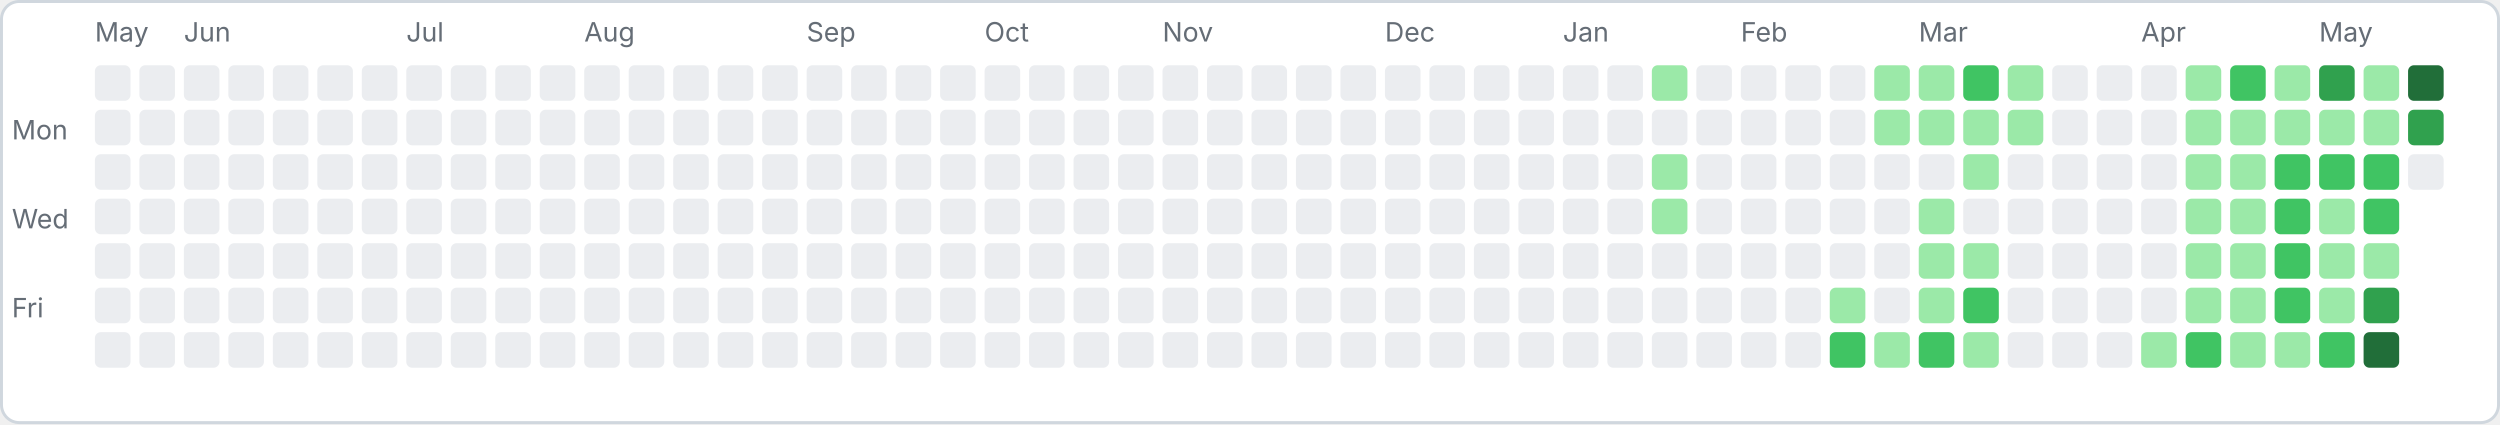
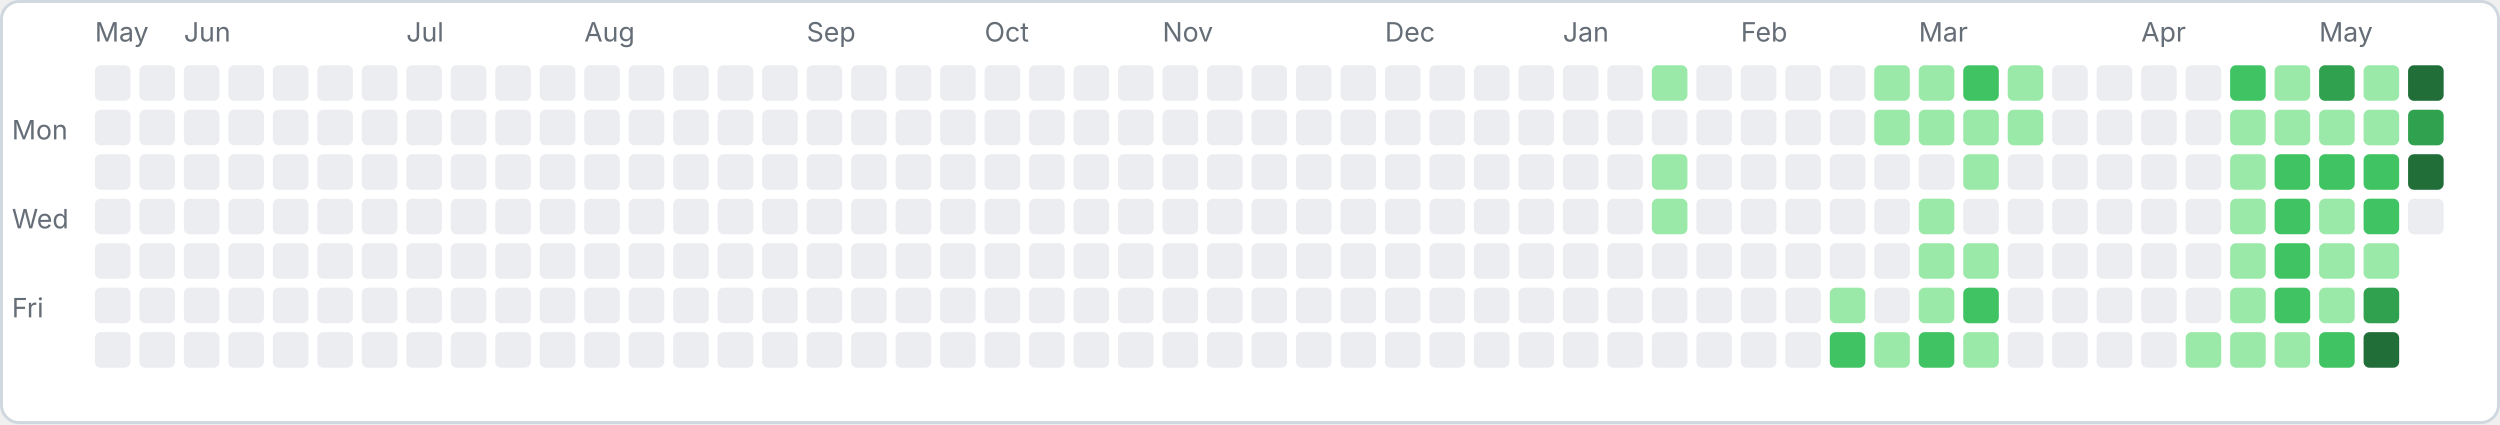
<svg xmlns="http://www.w3.org/2000/svg" width="843" height="143" viewBox="0 0 843 143">
  <rect x="0.5" y="0.5" width="842" height="142" rx="6" fill="#ffffff" stroke="#d0d7de" />
  <text x="4" y="47" font-family="-apple-system,sans-serif" font-size="9" fill="#656d76">Mon</text>
  <text x="4" y="77" font-family="-apple-system,sans-serif" font-size="9" fill="#656d76">Wed</text>
  <text x="4" y="107" font-family="-apple-system,sans-serif" font-size="9" fill="#656d76">Fri</text>
  <rect x="32" y="22" width="12" height="12" rx="2" fill="#ebedf0" />
  <rect x="32" y="37" width="12" height="12" rx="2" fill="#ebedf0" />
  <rect x="32" y="52" width="12" height="12" rx="2" fill="#ebedf0" />
  <rect x="32" y="67" width="12" height="12" rx="2" fill="#ebedf0" />
  <rect x="32" y="82" width="12" height="12" rx="2" fill="#ebedf0" />
  <rect x="32" y="97" width="12" height="12" rx="2" fill="#ebedf0" />
  <rect x="32" y="112" width="12" height="12" rx="2" fill="#ebedf0" />
  <text x="32" y="14" font-family="-apple-system,sans-serif" font-size="9" fill="#656d76">May</text>
  <rect x="47" y="22" width="12" height="12" rx="2" fill="#ebedf0" />
  <rect x="47" y="37" width="12" height="12" rx="2" fill="#ebedf0" />
  <rect x="47" y="52" width="12" height="12" rx="2" fill="#ebedf0" />
  <rect x="47" y="67" width="12" height="12" rx="2" fill="#ebedf0" />
  <rect x="47" y="82" width="12" height="12" rx="2" fill="#ebedf0" />
  <rect x="47" y="97" width="12" height="12" rx="2" fill="#ebedf0" />
  <rect x="47" y="112" width="12" height="12" rx="2" fill="#ebedf0" />
  <rect x="62" y="22" width="12" height="12" rx="2" fill="#ebedf0" />
  <rect x="62" y="37" width="12" height="12" rx="2" fill="#ebedf0" />
  <rect x="62" y="52" width="12" height="12" rx="2" fill="#ebedf0" />
  <rect x="62" y="67" width="12" height="12" rx="2" fill="#ebedf0" />
  <rect x="62" y="82" width="12" height="12" rx="2" fill="#ebedf0" />
  <rect x="62" y="97" width="12" height="12" rx="2" fill="#ebedf0" />
  <rect x="62" y="112" width="12" height="12" rx="2" fill="#ebedf0" />
  <text x="62" y="14" font-family="-apple-system,sans-serif" font-size="9" fill="#656d76">Jun</text>
  <rect x="77" y="22" width="12" height="12" rx="2" fill="#ebedf0" />
  <rect x="77" y="37" width="12" height="12" rx="2" fill="#ebedf0" />
  <rect x="77" y="52" width="12" height="12" rx="2" fill="#ebedf0" />
  <rect x="77" y="67" width="12" height="12" rx="2" fill="#ebedf0" />
  <rect x="77" y="82" width="12" height="12" rx="2" fill="#ebedf0" />
  <rect x="77" y="97" width="12" height="12" rx="2" fill="#ebedf0" />
  <rect x="77" y="112" width="12" height="12" rx="2" fill="#ebedf0" />
  <rect x="92" y="22" width="12" height="12" rx="2" fill="#ebedf0" />
  <rect x="92" y="37" width="12" height="12" rx="2" fill="#ebedf0" />
  <rect x="92" y="52" width="12" height="12" rx="2" fill="#ebedf0" />
  <rect x="92" y="67" width="12" height="12" rx="2" fill="#ebedf0" />
  <rect x="92" y="82" width="12" height="12" rx="2" fill="#ebedf0" />
  <rect x="92" y="97" width="12" height="12" rx="2" fill="#ebedf0" />
  <rect x="92" y="112" width="12" height="12" rx="2" fill="#ebedf0" />
  <rect x="107" y="22" width="12" height="12" rx="2" fill="#ebedf0" />
  <rect x="107" y="37" width="12" height="12" rx="2" fill="#ebedf0" />
  <rect x="107" y="52" width="12" height="12" rx="2" fill="#ebedf0" />
  <rect x="107" y="67" width="12" height="12" rx="2" fill="#ebedf0" />
  <rect x="107" y="82" width="12" height="12" rx="2" fill="#ebedf0" />
  <rect x="107" y="97" width="12" height="12" rx="2" fill="#ebedf0" />
  <rect x="107" y="112" width="12" height="12" rx="2" fill="#ebedf0" />
  <rect x="122" y="22" width="12" height="12" rx="2" fill="#ebedf0" />
  <rect x="122" y="37" width="12" height="12" rx="2" fill="#ebedf0" />
  <rect x="122" y="52" width="12" height="12" rx="2" fill="#ebedf0" />
  <rect x="122" y="67" width="12" height="12" rx="2" fill="#ebedf0" />
  <rect x="122" y="82" width="12" height="12" rx="2" fill="#ebedf0" />
  <rect x="122" y="97" width="12" height="12" rx="2" fill="#ebedf0" />
  <rect x="122" y="112" width="12" height="12" rx="2" fill="#ebedf0" />
  <rect x="137" y="22" width="12" height="12" rx="2" fill="#ebedf0" />
  <rect x="137" y="37" width="12" height="12" rx="2" fill="#ebedf0" />
  <rect x="137" y="52" width="12" height="12" rx="2" fill="#ebedf0" />
  <rect x="137" y="67" width="12" height="12" rx="2" fill="#ebedf0" />
  <rect x="137" y="82" width="12" height="12" rx="2" fill="#ebedf0" />
  <rect x="137" y="97" width="12" height="12" rx="2" fill="#ebedf0" />
  <rect x="137" y="112" width="12" height="12" rx="2" fill="#ebedf0" />
  <text x="137" y="14" font-family="-apple-system,sans-serif" font-size="9" fill="#656d76">Jul</text>
  <rect x="152" y="22" width="12" height="12" rx="2" fill="#ebedf0" />
  <rect x="152" y="37" width="12" height="12" rx="2" fill="#ebedf0" />
  <rect x="152" y="52" width="12" height="12" rx="2" fill="#ebedf0" />
  <rect x="152" y="67" width="12" height="12" rx="2" fill="#ebedf0" />
  <rect x="152" y="82" width="12" height="12" rx="2" fill="#ebedf0" />
  <rect x="152" y="97" width="12" height="12" rx="2" fill="#ebedf0" />
  <rect x="152" y="112" width="12" height="12" rx="2" fill="#ebedf0" />
  <rect x="167" y="22" width="12" height="12" rx="2" fill="#ebedf0" />
  <rect x="167" y="37" width="12" height="12" rx="2" fill="#ebedf0" />
  <rect x="167" y="52" width="12" height="12" rx="2" fill="#ebedf0" />
  <rect x="167" y="67" width="12" height="12" rx="2" fill="#ebedf0" />
  <rect x="167" y="82" width="12" height="12" rx="2" fill="#ebedf0" />
  <rect x="167" y="97" width="12" height="12" rx="2" fill="#ebedf0" />
  <rect x="167" y="112" width="12" height="12" rx="2" fill="#ebedf0" />
  <rect x="182" y="22" width="12" height="12" rx="2" fill="#ebedf0" />
  <rect x="182" y="37" width="12" height="12" rx="2" fill="#ebedf0" />
  <rect x="182" y="52" width="12" height="12" rx="2" fill="#ebedf0" />
  <rect x="182" y="67" width="12" height="12" rx="2" fill="#ebedf0" />
  <rect x="182" y="82" width="12" height="12" rx="2" fill="#ebedf0" />
  <rect x="182" y="97" width="12" height="12" rx="2" fill="#ebedf0" />
  <rect x="182" y="112" width="12" height="12" rx="2" fill="#ebedf0" />
  <rect x="197" y="22" width="12" height="12" rx="2" fill="#ebedf0" />
  <rect x="197" y="37" width="12" height="12" rx="2" fill="#ebedf0" />
  <rect x="197" y="52" width="12" height="12" rx="2" fill="#ebedf0" />
  <rect x="197" y="67" width="12" height="12" rx="2" fill="#ebedf0" />
  <rect x="197" y="82" width="12" height="12" rx="2" fill="#ebedf0" />
  <rect x="197" y="97" width="12" height="12" rx="2" fill="#ebedf0" />
  <rect x="197" y="112" width="12" height="12" rx="2" fill="#ebedf0" />
  <text x="197" y="14" font-family="-apple-system,sans-serif" font-size="9" fill="#656d76">Aug</text>
  <rect x="212" y="22" width="12" height="12" rx="2" fill="#ebedf0" />
  <rect x="212" y="37" width="12" height="12" rx="2" fill="#ebedf0" />
  <rect x="212" y="52" width="12" height="12" rx="2" fill="#ebedf0" />
  <rect x="212" y="67" width="12" height="12" rx="2" fill="#ebedf0" />
  <rect x="212" y="82" width="12" height="12" rx="2" fill="#ebedf0" />
  <rect x="212" y="97" width="12" height="12" rx="2" fill="#ebedf0" />
  <rect x="212" y="112" width="12" height="12" rx="2" fill="#ebedf0" />
  <rect x="227" y="22" width="12" height="12" rx="2" fill="#ebedf0" />
  <rect x="227" y="37" width="12" height="12" rx="2" fill="#ebedf0" />
  <rect x="227" y="52" width="12" height="12" rx="2" fill="#ebedf0" />
  <rect x="227" y="67" width="12" height="12" rx="2" fill="#ebedf0" />
  <rect x="227" y="82" width="12" height="12" rx="2" fill="#ebedf0" />
  <rect x="227" y="97" width="12" height="12" rx="2" fill="#ebedf0" />
  <rect x="227" y="112" width="12" height="12" rx="2" fill="#ebedf0" />
  <rect x="242" y="22" width="12" height="12" rx="2" fill="#ebedf0" />
  <rect x="242" y="37" width="12" height="12" rx="2" fill="#ebedf0" />
  <rect x="242" y="52" width="12" height="12" rx="2" fill="#ebedf0" />
  <rect x="242" y="67" width="12" height="12" rx="2" fill="#ebedf0" />
  <rect x="242" y="82" width="12" height="12" rx="2" fill="#ebedf0" />
  <rect x="242" y="97" width="12" height="12" rx="2" fill="#ebedf0" />
  <rect x="242" y="112" width="12" height="12" rx="2" fill="#ebedf0" />
  <rect x="257" y="22" width="12" height="12" rx="2" fill="#ebedf0" />
  <rect x="257" y="37" width="12" height="12" rx="2" fill="#ebedf0" />
  <rect x="257" y="52" width="12" height="12" rx="2" fill="#ebedf0" />
  <rect x="257" y="67" width="12" height="12" rx="2" fill="#ebedf0" />
  <rect x="257" y="82" width="12" height="12" rx="2" fill="#ebedf0" />
  <rect x="257" y="97" width="12" height="12" rx="2" fill="#ebedf0" />
  <rect x="257" y="112" width="12" height="12" rx="2" fill="#ebedf0" />
  <rect x="272" y="22" width="12" height="12" rx="2" fill="#ebedf0" />
  <rect x="272" y="37" width="12" height="12" rx="2" fill="#ebedf0" />
  <rect x="272" y="52" width="12" height="12" rx="2" fill="#ebedf0" />
  <rect x="272" y="67" width="12" height="12" rx="2" fill="#ebedf0" />
  <rect x="272" y="82" width="12" height="12" rx="2" fill="#ebedf0" />
  <rect x="272" y="97" width="12" height="12" rx="2" fill="#ebedf0" />
  <rect x="272" y="112" width="12" height="12" rx="2" fill="#ebedf0" />
  <text x="272" y="14" font-family="-apple-system,sans-serif" font-size="9" fill="#656d76">Sep</text>
  <rect x="287" y="22" width="12" height="12" rx="2" fill="#ebedf0" />
  <rect x="287" y="37" width="12" height="12" rx="2" fill="#ebedf0" />
  <rect x="287" y="52" width="12" height="12" rx="2" fill="#ebedf0" />
  <rect x="287" y="67" width="12" height="12" rx="2" fill="#ebedf0" />
  <rect x="287" y="82" width="12" height="12" rx="2" fill="#ebedf0" />
  <rect x="287" y="97" width="12" height="12" rx="2" fill="#ebedf0" />
  <rect x="287" y="112" width="12" height="12" rx="2" fill="#ebedf0" />
  <rect x="302" y="22" width="12" height="12" rx="2" fill="#ebedf0" />
  <rect x="302" y="37" width="12" height="12" rx="2" fill="#ebedf0" />
  <rect x="302" y="52" width="12" height="12" rx="2" fill="#ebedf0" />
  <rect x="302" y="67" width="12" height="12" rx="2" fill="#ebedf0" />
  <rect x="302" y="82" width="12" height="12" rx="2" fill="#ebedf0" />
  <rect x="302" y="97" width="12" height="12" rx="2" fill="#ebedf0" />
  <rect x="302" y="112" width="12" height="12" rx="2" fill="#ebedf0" />
  <rect x="317" y="22" width="12" height="12" rx="2" fill="#ebedf0" />
  <rect x="317" y="37" width="12" height="12" rx="2" fill="#ebedf0" />
  <rect x="317" y="52" width="12" height="12" rx="2" fill="#ebedf0" />
  <rect x="317" y="67" width="12" height="12" rx="2" fill="#ebedf0" />
  <rect x="317" y="82" width="12" height="12" rx="2" fill="#ebedf0" />
  <rect x="317" y="97" width="12" height="12" rx="2" fill="#ebedf0" />
  <rect x="317" y="112" width="12" height="12" rx="2" fill="#ebedf0" />
  <rect x="332" y="22" width="12" height="12" rx="2" fill="#ebedf0" />
  <rect x="332" y="37" width="12" height="12" rx="2" fill="#ebedf0" />
  <rect x="332" y="52" width="12" height="12" rx="2" fill="#ebedf0" />
  <rect x="332" y="67" width="12" height="12" rx="2" fill="#ebedf0" />
  <rect x="332" y="82" width="12" height="12" rx="2" fill="#ebedf0" />
  <rect x="332" y="97" width="12" height="12" rx="2" fill="#ebedf0" />
  <rect x="332" y="112" width="12" height="12" rx="2" fill="#ebedf0" />
  <text x="332" y="14" font-family="-apple-system,sans-serif" font-size="9" fill="#656d76">Oct</text>
  <rect x="347" y="22" width="12" height="12" rx="2" fill="#ebedf0" />
  <rect x="347" y="37" width="12" height="12" rx="2" fill="#ebedf0" />
  <rect x="347" y="52" width="12" height="12" rx="2" fill="#ebedf0" />
  <rect x="347" y="67" width="12" height="12" rx="2" fill="#ebedf0" />
  <rect x="347" y="82" width="12" height="12" rx="2" fill="#ebedf0" />
  <rect x="347" y="97" width="12" height="12" rx="2" fill="#ebedf0" />
  <rect x="347" y="112" width="12" height="12" rx="2" fill="#ebedf0" />
  <rect x="362" y="22" width="12" height="12" rx="2" fill="#ebedf0" />
  <rect x="362" y="37" width="12" height="12" rx="2" fill="#ebedf0" />
  <rect x="362" y="52" width="12" height="12" rx="2" fill="#ebedf0" />
  <rect x="362" y="67" width="12" height="12" rx="2" fill="#ebedf0" />
  <rect x="362" y="82" width="12" height="12" rx="2" fill="#ebedf0" />
  <rect x="362" y="97" width="12" height="12" rx="2" fill="#ebedf0" />
  <rect x="362" y="112" width="12" height="12" rx="2" fill="#ebedf0" />
  <rect x="377" y="22" width="12" height="12" rx="2" fill="#ebedf0" />
  <rect x="377" y="37" width="12" height="12" rx="2" fill="#ebedf0" />
  <rect x="377" y="52" width="12" height="12" rx="2" fill="#ebedf0" />
  <rect x="377" y="67" width="12" height="12" rx="2" fill="#ebedf0" />
  <rect x="377" y="82" width="12" height="12" rx="2" fill="#ebedf0" />
  <rect x="377" y="97" width="12" height="12" rx="2" fill="#ebedf0" />
  <rect x="377" y="112" width="12" height="12" rx="2" fill="#ebedf0" />
  <rect x="392" y="22" width="12" height="12" rx="2" fill="#ebedf0" />
  <rect x="392" y="37" width="12" height="12" rx="2" fill="#ebedf0" />
  <rect x="392" y="52" width="12" height="12" rx="2" fill="#ebedf0" />
  <rect x="392" y="67" width="12" height="12" rx="2" fill="#ebedf0" />
  <rect x="392" y="82" width="12" height="12" rx="2" fill="#ebedf0" />
  <rect x="392" y="97" width="12" height="12" rx="2" fill="#ebedf0" />
  <rect x="392" y="112" width="12" height="12" rx="2" fill="#ebedf0" />
  <text x="392" y="14" font-family="-apple-system,sans-serif" font-size="9" fill="#656d76">Nov</text>
  <rect x="407" y="22" width="12" height="12" rx="2" fill="#ebedf0" />
  <rect x="407" y="37" width="12" height="12" rx="2" fill="#ebedf0" />
  <rect x="407" y="52" width="12" height="12" rx="2" fill="#ebedf0" />
  <rect x="407" y="67" width="12" height="12" rx="2" fill="#ebedf0" />
  <rect x="407" y="82" width="12" height="12" rx="2" fill="#ebedf0" />
  <rect x="407" y="97" width="12" height="12" rx="2" fill="#ebedf0" />
  <rect x="407" y="112" width="12" height="12" rx="2" fill="#ebedf0" />
  <rect x="422" y="22" width="12" height="12" rx="2" fill="#ebedf0" />
  <rect x="422" y="37" width="12" height="12" rx="2" fill="#ebedf0" />
  <rect x="422" y="52" width="12" height="12" rx="2" fill="#ebedf0" />
  <rect x="422" y="67" width="12" height="12" rx="2" fill="#ebedf0" />
  <rect x="422" y="82" width="12" height="12" rx="2" fill="#ebedf0" />
  <rect x="422" y="97" width="12" height="12" rx="2" fill="#ebedf0" />
  <rect x="422" y="112" width="12" height="12" rx="2" fill="#ebedf0" />
  <rect x="437" y="22" width="12" height="12" rx="2" fill="#ebedf0" />
  <rect x="437" y="37" width="12" height="12" rx="2" fill="#ebedf0" />
  <rect x="437" y="52" width="12" height="12" rx="2" fill="#ebedf0" />
  <rect x="437" y="67" width="12" height="12" rx="2" fill="#ebedf0" />
  <rect x="437" y="82" width="12" height="12" rx="2" fill="#ebedf0" />
  <rect x="437" y="97" width="12" height="12" rx="2" fill="#ebedf0" />
  <rect x="437" y="112" width="12" height="12" rx="2" fill="#ebedf0" />
  <rect x="452" y="22" width="12" height="12" rx="2" fill="#ebedf0" />
  <rect x="452" y="37" width="12" height="12" rx="2" fill="#ebedf0" />
  <rect x="452" y="52" width="12" height="12" rx="2" fill="#ebedf0" />
  <rect x="452" y="67" width="12" height="12" rx="2" fill="#ebedf0" />
  <rect x="452" y="82" width="12" height="12" rx="2" fill="#ebedf0" />
  <rect x="452" y="97" width="12" height="12" rx="2" fill="#ebedf0" />
  <rect x="452" y="112" width="12" height="12" rx="2" fill="#ebedf0" />
  <rect x="467" y="22" width="12" height="12" rx="2" fill="#ebedf0" />
  <rect x="467" y="37" width="12" height="12" rx="2" fill="#ebedf0" />
  <rect x="467" y="52" width="12" height="12" rx="2" fill="#ebedf0" />
  <rect x="467" y="67" width="12" height="12" rx="2" fill="#ebedf0" />
  <rect x="467" y="82" width="12" height="12" rx="2" fill="#ebedf0" />
  <rect x="467" y="97" width="12" height="12" rx="2" fill="#ebedf0" />
  <rect x="467" y="112" width="12" height="12" rx="2" fill="#ebedf0" />
  <text x="467" y="14" font-family="-apple-system,sans-serif" font-size="9" fill="#656d76">Dec</text>
  <rect x="482" y="22" width="12" height="12" rx="2" fill="#ebedf0" />
  <rect x="482" y="37" width="12" height="12" rx="2" fill="#ebedf0" />
  <rect x="482" y="52" width="12" height="12" rx="2" fill="#ebedf0" />
  <rect x="482" y="67" width="12" height="12" rx="2" fill="#ebedf0" />
  <rect x="482" y="82" width="12" height="12" rx="2" fill="#ebedf0" />
  <rect x="482" y="97" width="12" height="12" rx="2" fill="#ebedf0" />
  <rect x="482" y="112" width="12" height="12" rx="2" fill="#ebedf0" />
  <rect x="497" y="22" width="12" height="12" rx="2" fill="#ebedf0" />
  <rect x="497" y="37" width="12" height="12" rx="2" fill="#ebedf0" />
  <rect x="497" y="52" width="12" height="12" rx="2" fill="#ebedf0" />
  <rect x="497" y="67" width="12" height="12" rx="2" fill="#ebedf0" />
  <rect x="497" y="82" width="12" height="12" rx="2" fill="#ebedf0" />
  <rect x="497" y="97" width="12" height="12" rx="2" fill="#ebedf0" />
  <rect x="497" y="112" width="12" height="12" rx="2" fill="#ebedf0" />
  <rect x="512" y="22" width="12" height="12" rx="2" fill="#ebedf0" />
  <rect x="512" y="37" width="12" height="12" rx="2" fill="#ebedf0" />
  <rect x="512" y="52" width="12" height="12" rx="2" fill="#ebedf0" />
  <rect x="512" y="67" width="12" height="12" rx="2" fill="#ebedf0" />
  <rect x="512" y="82" width="12" height="12" rx="2" fill="#ebedf0" />
  <rect x="512" y="97" width="12" height="12" rx="2" fill="#ebedf0" />
  <rect x="512" y="112" width="12" height="12" rx="2" fill="#ebedf0" />
  <rect x="527" y="22" width="12" height="12" rx="2" fill="#ebedf0" />
  <rect x="527" y="37" width="12" height="12" rx="2" fill="#ebedf0" />
  <rect x="527" y="52" width="12" height="12" rx="2" fill="#ebedf0" />
  <rect x="527" y="67" width="12" height="12" rx="2" fill="#ebedf0" />
  <rect x="527" y="82" width="12" height="12" rx="2" fill="#ebedf0" />
  <rect x="527" y="97" width="12" height="12" rx="2" fill="#ebedf0" />
  <rect x="527" y="112" width="12" height="12" rx="2" fill="#ebedf0" />
  <text x="527" y="14" font-family="-apple-system,sans-serif" font-size="9" fill="#656d76">Jan</text>
  <rect x="542" y="22" width="12" height="12" rx="2" fill="#ebedf0" />
  <rect x="542" y="37" width="12" height="12" rx="2" fill="#ebedf0" />
  <rect x="542" y="52" width="12" height="12" rx="2" fill="#ebedf0" />
  <rect x="542" y="67" width="12" height="12" rx="2" fill="#ebedf0" />
  <rect x="542" y="82" width="12" height="12" rx="2" fill="#ebedf0" />
  <rect x="542" y="97" width="12" height="12" rx="2" fill="#ebedf0" />
  <rect x="542" y="112" width="12" height="12" rx="2" fill="#ebedf0" />
  <rect x="557" y="22" width="12" height="12" rx="2" fill="#9be9a8" />
  <rect x="557" y="37" width="12" height="12" rx="2" fill="#ebedf0" />
  <rect x="557" y="52" width="12" height="12" rx="2" fill="#9be9a8" />
  <rect x="557" y="67" width="12" height="12" rx="2" fill="#9be9a8" />
  <rect x="557" y="82" width="12" height="12" rx="2" fill="#ebedf0" />
  <rect x="557" y="97" width="12" height="12" rx="2" fill="#ebedf0" />
  <rect x="557" y="112" width="12" height="12" rx="2" fill="#ebedf0" />
  <rect x="572" y="22" width="12" height="12" rx="2" fill="#ebedf0" />
  <rect x="572" y="37" width="12" height="12" rx="2" fill="#ebedf0" />
  <rect x="572" y="52" width="12" height="12" rx="2" fill="#ebedf0" />
  <rect x="572" y="67" width="12" height="12" rx="2" fill="#ebedf0" />
  <rect x="572" y="82" width="12" height="12" rx="2" fill="#ebedf0" />
  <rect x="572" y="97" width="12" height="12" rx="2" fill="#ebedf0" />
  <rect x="572" y="112" width="12" height="12" rx="2" fill="#ebedf0" />
  <rect x="587" y="22" width="12" height="12" rx="2" fill="#ebedf0" />
  <rect x="587" y="37" width="12" height="12" rx="2" fill="#ebedf0" />
  <rect x="587" y="52" width="12" height="12" rx="2" fill="#ebedf0" />
  <rect x="587" y="67" width="12" height="12" rx="2" fill="#ebedf0" />
  <rect x="587" y="82" width="12" height="12" rx="2" fill="#ebedf0" />
  <rect x="587" y="97" width="12" height="12" rx="2" fill="#ebedf0" />
  <rect x="587" y="112" width="12" height="12" rx="2" fill="#ebedf0" />
  <text x="587" y="14" font-family="-apple-system,sans-serif" font-size="9" fill="#656d76">Feb</text>
  <rect x="602" y="22" width="12" height="12" rx="2" fill="#ebedf0" />
  <rect x="602" y="37" width="12" height="12" rx="2" fill="#ebedf0" />
  <rect x="602" y="52" width="12" height="12" rx="2" fill="#ebedf0" />
  <rect x="602" y="67" width="12" height="12" rx="2" fill="#ebedf0" />
  <rect x="602" y="82" width="12" height="12" rx="2" fill="#ebedf0" />
  <rect x="602" y="97" width="12" height="12" rx="2" fill="#ebedf0" />
  <rect x="602" y="112" width="12" height="12" rx="2" fill="#ebedf0" />
  <rect x="617" y="22" width="12" height="12" rx="2" fill="#ebedf0" />
  <rect x="617" y="37" width="12" height="12" rx="2" fill="#ebedf0" />
  <rect x="617" y="52" width="12" height="12" rx="2" fill="#ebedf0" />
  <rect x="617" y="67" width="12" height="12" rx="2" fill="#ebedf0" />
  <rect x="617" y="82" width="12" height="12" rx="2" fill="#ebedf0" />
  <rect x="617" y="97" width="12" height="12" rx="2" fill="#9be9a8" />
  <rect x="617" y="112" width="12" height="12" rx="2" fill="#40c463" />
  <rect x="632" y="22" width="12" height="12" rx="2" fill="#9be9a8" />
  <rect x="632" y="37" width="12" height="12" rx="2" fill="#9be9a8" />
  <rect x="632" y="52" width="12" height="12" rx="2" fill="#ebedf0" />
  <rect x="632" y="67" width="12" height="12" rx="2" fill="#ebedf0" />
  <rect x="632" y="82" width="12" height="12" rx="2" fill="#ebedf0" />
  <rect x="632" y="97" width="12" height="12" rx="2" fill="#ebedf0" />
  <rect x="632" y="112" width="12" height="12" rx="2" fill="#9be9a8" />
  <rect x="647" y="22" width="12" height="12" rx="2" fill="#9be9a8" />
  <rect x="647" y="37" width="12" height="12" rx="2" fill="#9be9a8" />
  <rect x="647" y="52" width="12" height="12" rx="2" fill="#ebedf0" />
  <rect x="647" y="67" width="12" height="12" rx="2" fill="#9be9a8" />
  <rect x="647" y="82" width="12" height="12" rx="2" fill="#9be9a8" />
  <rect x="647" y="97" width="12" height="12" rx="2" fill="#9be9a8" />
  <rect x="647" y="112" width="12" height="12" rx="2" fill="#40c463" />
  <text x="647" y="14" font-family="-apple-system,sans-serif" font-size="9" fill="#656d76">Mar</text>
  <rect x="662" y="22" width="12" height="12" rx="2" fill="#40c463" />
  <rect x="662" y="37" width="12" height="12" rx="2" fill="#9be9a8" />
  <rect x="662" y="52" width="12" height="12" rx="2" fill="#9be9a8" />
  <rect x="662" y="67" width="12" height="12" rx="2" fill="#ebedf0" />
  <rect x="662" y="82" width="12" height="12" rx="2" fill="#9be9a8" />
  <rect x="662" y="97" width="12" height="12" rx="2" fill="#40c463" />
  <rect x="662" y="112" width="12" height="12" rx="2" fill="#9be9a8" />
  <rect x="677" y="22" width="12" height="12" rx="2" fill="#9be9a8" />
  <rect x="677" y="37" width="12" height="12" rx="2" fill="#9be9a8" />
  <rect x="677" y="52" width="12" height="12" rx="2" fill="#ebedf0" />
  <rect x="677" y="67" width="12" height="12" rx="2" fill="#ebedf0" />
  <rect x="677" y="82" width="12" height="12" rx="2" fill="#ebedf0" />
  <rect x="677" y="97" width="12" height="12" rx="2" fill="#ebedf0" />
  <rect x="677" y="112" width="12" height="12" rx="2" fill="#ebedf0" />
  <rect x="692" y="22" width="12" height="12" rx="2" fill="#ebedf0" />
  <rect x="692" y="37" width="12" height="12" rx="2" fill="#ebedf0" />
  <rect x="692" y="52" width="12" height="12" rx="2" fill="#ebedf0" />
  <rect x="692" y="67" width="12" height="12" rx="2" fill="#ebedf0" />
  <rect x="692" y="82" width="12" height="12" rx="2" fill="#ebedf0" />
  <rect x="692" y="97" width="12" height="12" rx="2" fill="#ebedf0" />
  <rect x="692" y="112" width="12" height="12" rx="2" fill="#ebedf0" />
  <rect x="707" y="22" width="12" height="12" rx="2" fill="#ebedf0" />
  <rect x="707" y="37" width="12" height="12" rx="2" fill="#ebedf0" />
  <rect x="707" y="52" width="12" height="12" rx="2" fill="#ebedf0" />
  <rect x="707" y="67" width="12" height="12" rx="2" fill="#ebedf0" />
  <rect x="707" y="82" width="12" height="12" rx="2" fill="#ebedf0" />
  <rect x="707" y="97" width="12" height="12" rx="2" fill="#ebedf0" />
  <rect x="707" y="112" width="12" height="12" rx="2" fill="#ebedf0" />
  <rect x="722" y="22" width="12" height="12" rx="2" fill="#ebedf0" />
  <rect x="722" y="37" width="12" height="12" rx="2" fill="#ebedf0" />
  <rect x="722" y="52" width="12" height="12" rx="2" fill="#ebedf0" />
  <rect x="722" y="67" width="12" height="12" rx="2" fill="#ebedf0" />
  <rect x="722" y="82" width="12" height="12" rx="2" fill="#ebedf0" />
  <rect x="722" y="97" width="12" height="12" rx="2" fill="#ebedf0" />
-   <rect x="722" y="112" width="12" height="12" rx="2" fill="#9be9a8" />
+   <rect x="722" y="112" width="12" height="12" rx="2" fill="#ebedf0" />
  <text x="722" y="14" font-family="-apple-system,sans-serif" font-size="9" fill="#656d76">Apr</text>
-   <rect x="737" y="22" width="12" height="12" rx="2" fill="#9be9a8" />
-   <rect x="737" y="37" width="12" height="12" rx="2" fill="#9be9a8" />
-   <rect x="737" y="52" width="12" height="12" rx="2" fill="#9be9a8" />
-   <rect x="737" y="67" width="12" height="12" rx="2" fill="#9be9a8" />
-   <rect x="737" y="82" width="12" height="12" rx="2" fill="#9be9a8" />
-   <rect x="737" y="97" width="12" height="12" rx="2" fill="#9be9a8" />
-   <rect x="737" y="112" width="12" height="12" rx="2" fill="#40c463" />
+   <rect x="737" y="22" width="12" height="12" rx="2" fill="#ebedf0" />
+   <rect x="737" y="37" width="12" height="12" rx="2" fill="#ebedf0" />
+   <rect x="737" y="52" width="12" height="12" rx="2" fill="#ebedf0" />
+   <rect x="737" y="67" width="12" height="12" rx="2" fill="#ebedf0" />
+   <rect x="737" y="82" width="12" height="12" rx="2" fill="#ebedf0" />
+   <rect x="737" y="97" width="12" height="12" rx="2" fill="#ebedf0" />
+   <rect x="737" y="112" width="12" height="12" rx="2" fill="#9be9a8" />
  <rect x="752" y="22" width="12" height="12" rx="2" fill="#40c463" />
  <rect x="752" y="37" width="12" height="12" rx="2" fill="#9be9a8" />
  <rect x="752" y="52" width="12" height="12" rx="2" fill="#9be9a8" />
  <rect x="752" y="67" width="12" height="12" rx="2" fill="#9be9a8" />
  <rect x="752" y="82" width="12" height="12" rx="2" fill="#9be9a8" />
  <rect x="752" y="97" width="12" height="12" rx="2" fill="#9be9a8" />
  <rect x="752" y="112" width="12" height="12" rx="2" fill="#9be9a8" />
  <rect x="767" y="22" width="12" height="12" rx="2" fill="#9be9a8" />
  <rect x="767" y="37" width="12" height="12" rx="2" fill="#9be9a8" />
  <rect x="767" y="52" width="12" height="12" rx="2" fill="#40c463" />
  <rect x="767" y="67" width="12" height="12" rx="2" fill="#40c463" />
  <rect x="767" y="82" width="12" height="12" rx="2" fill="#40c463" />
  <rect x="767" y="97" width="12" height="12" rx="2" fill="#40c463" />
  <rect x="767" y="112" width="12" height="12" rx="2" fill="#9be9a8" />
  <rect x="782" y="22" width="12" height="12" rx="2" fill="#30a14e" />
  <rect x="782" y="37" width="12" height="12" rx="2" fill="#9be9a8" />
  <rect x="782" y="52" width="12" height="12" rx="2" fill="#40c463" />
  <rect x="782" y="67" width="12" height="12" rx="2" fill="#9be9a8" />
  <rect x="782" y="82" width="12" height="12" rx="2" fill="#9be9a8" />
  <rect x="782" y="97" width="12" height="12" rx="2" fill="#9be9a8" />
  <rect x="782" y="112" width="12" height="12" rx="2" fill="#40c463" />
  <text x="782" y="14" font-family="-apple-system,sans-serif" font-size="9" fill="#656d76">May</text>
  <rect x="797" y="22" width="12" height="12" rx="2" fill="#9be9a8" />
  <rect x="797" y="37" width="12" height="12" rx="2" fill="#9be9a8" />
  <rect x="797" y="52" width="12" height="12" rx="2" fill="#40c463" />
  <rect x="797" y="67" width="12" height="12" rx="2" fill="#40c463" />
  <rect x="797" y="82" width="12" height="12" rx="2" fill="#9be9a8" />
  <rect x="797" y="97" width="12" height="12" rx="2" fill="#30a14e" />
  <rect x="797" y="112" width="12" height="12" rx="2" fill="#216e39" />
  <rect x="812" y="22" width="12" height="12" rx="2" fill="#216e39" />
  <rect x="812" y="37" width="12" height="12" rx="2" fill="#30a14e" />
-   <rect x="812" y="52" width="12" height="12" rx="2" fill="#ebedf0" />
+   <rect x="812" y="52" width="12" height="12" rx="2" fill="#216e39" />
+   <rect x="812" y="67" width="12" height="12" rx="2" fill="#ebedf0" />
</svg>
